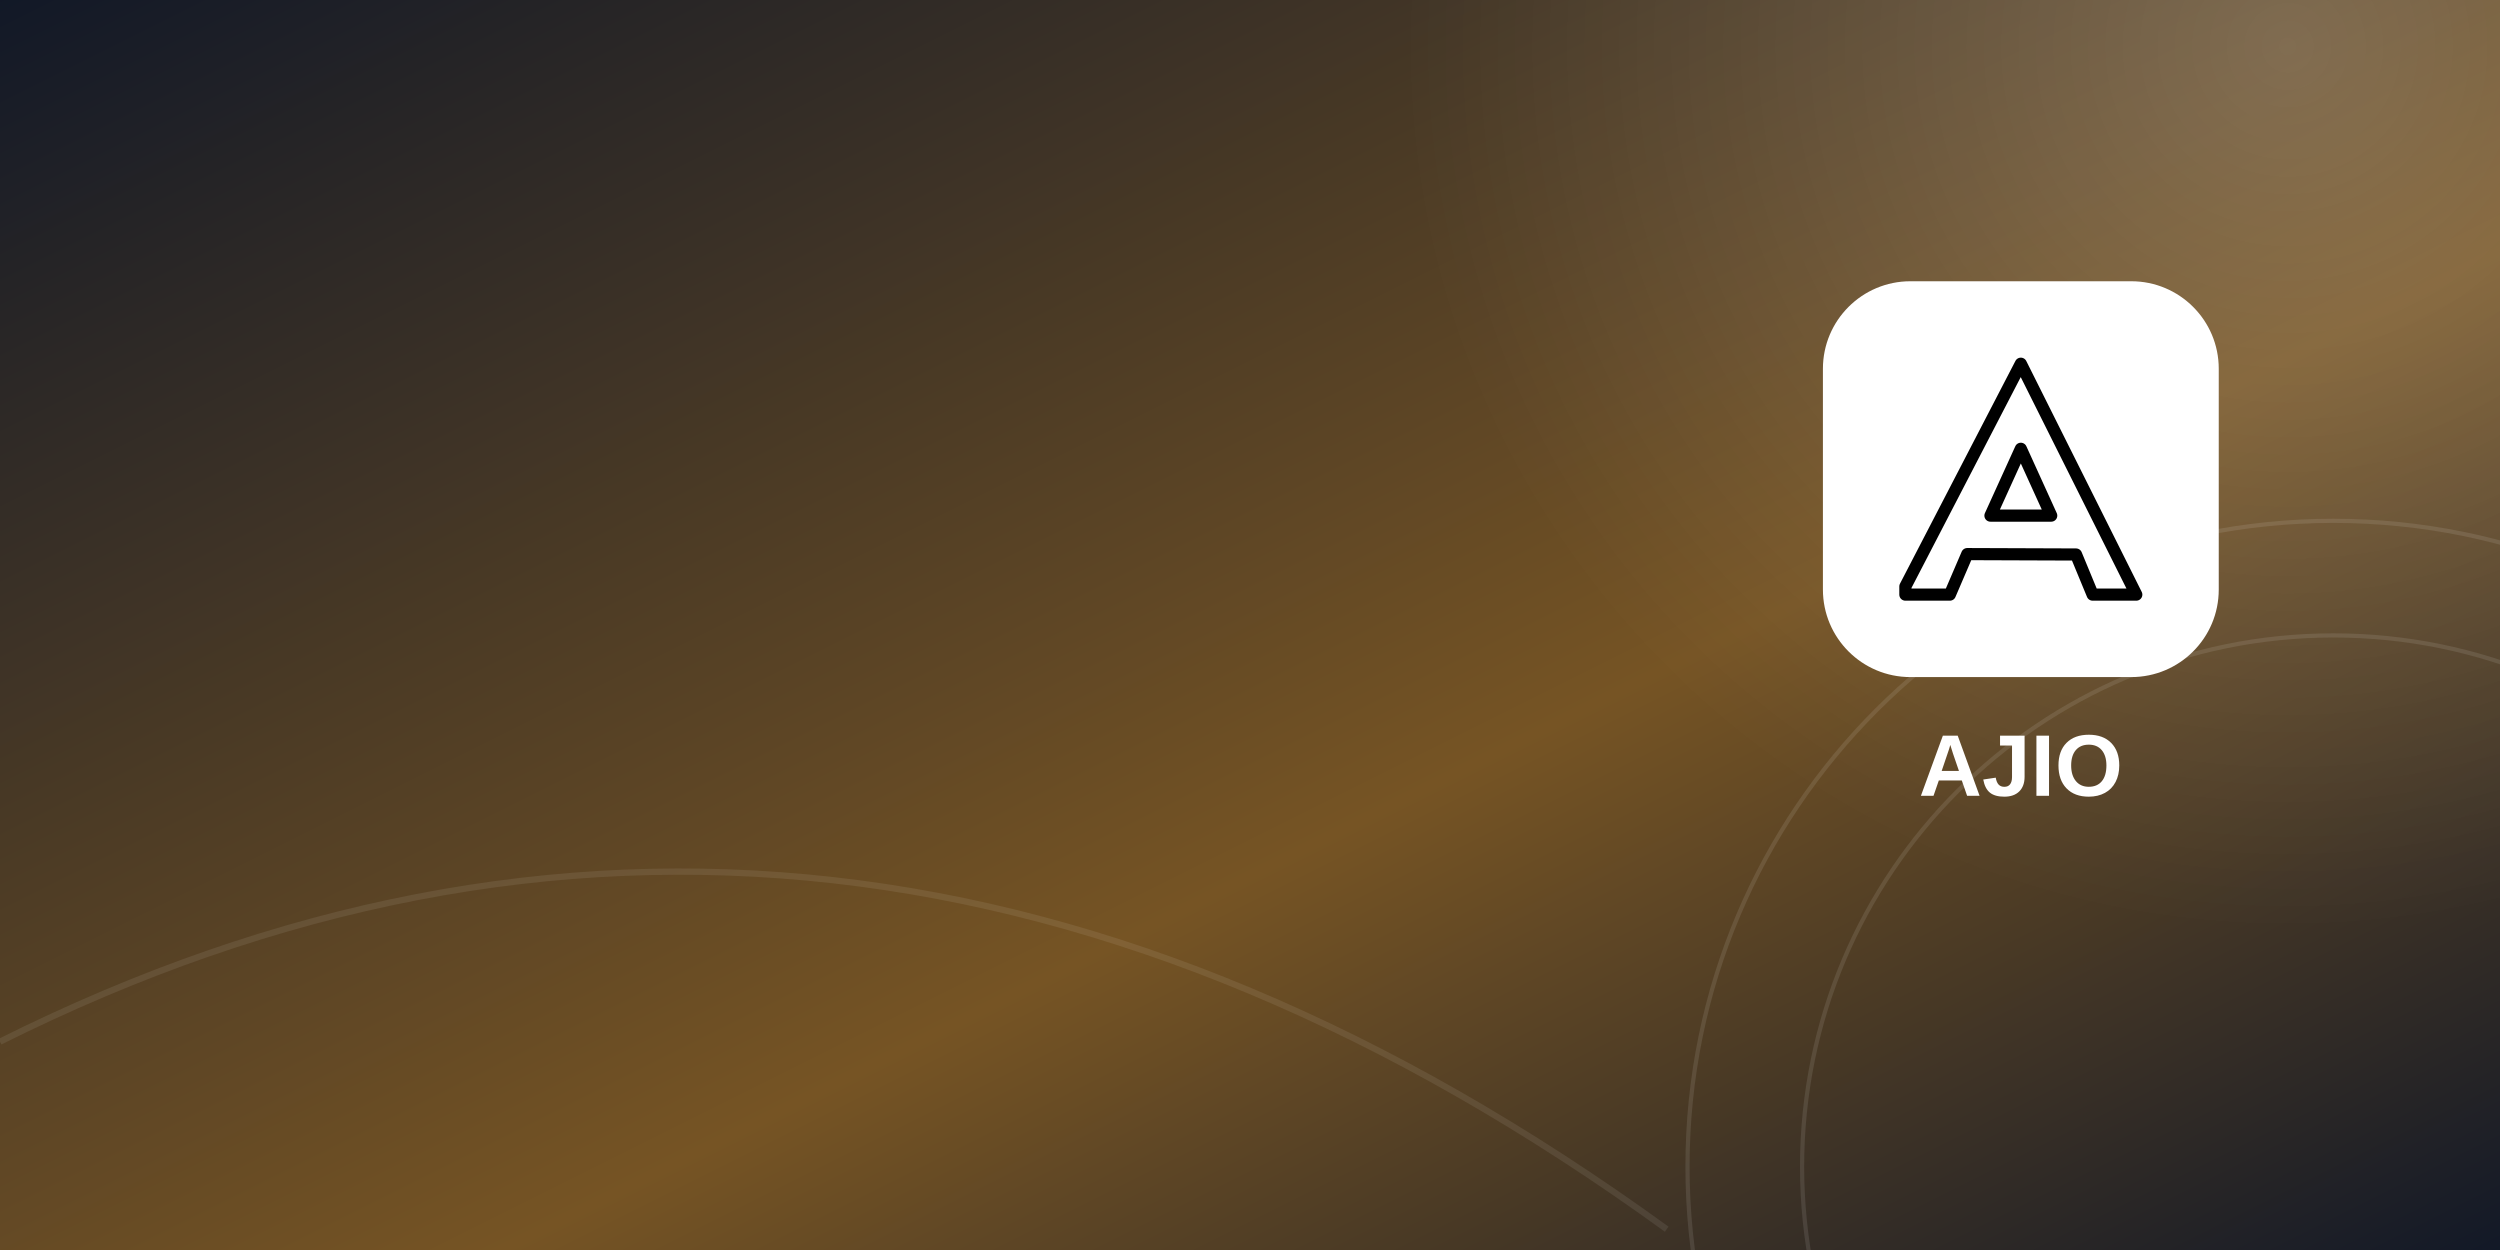
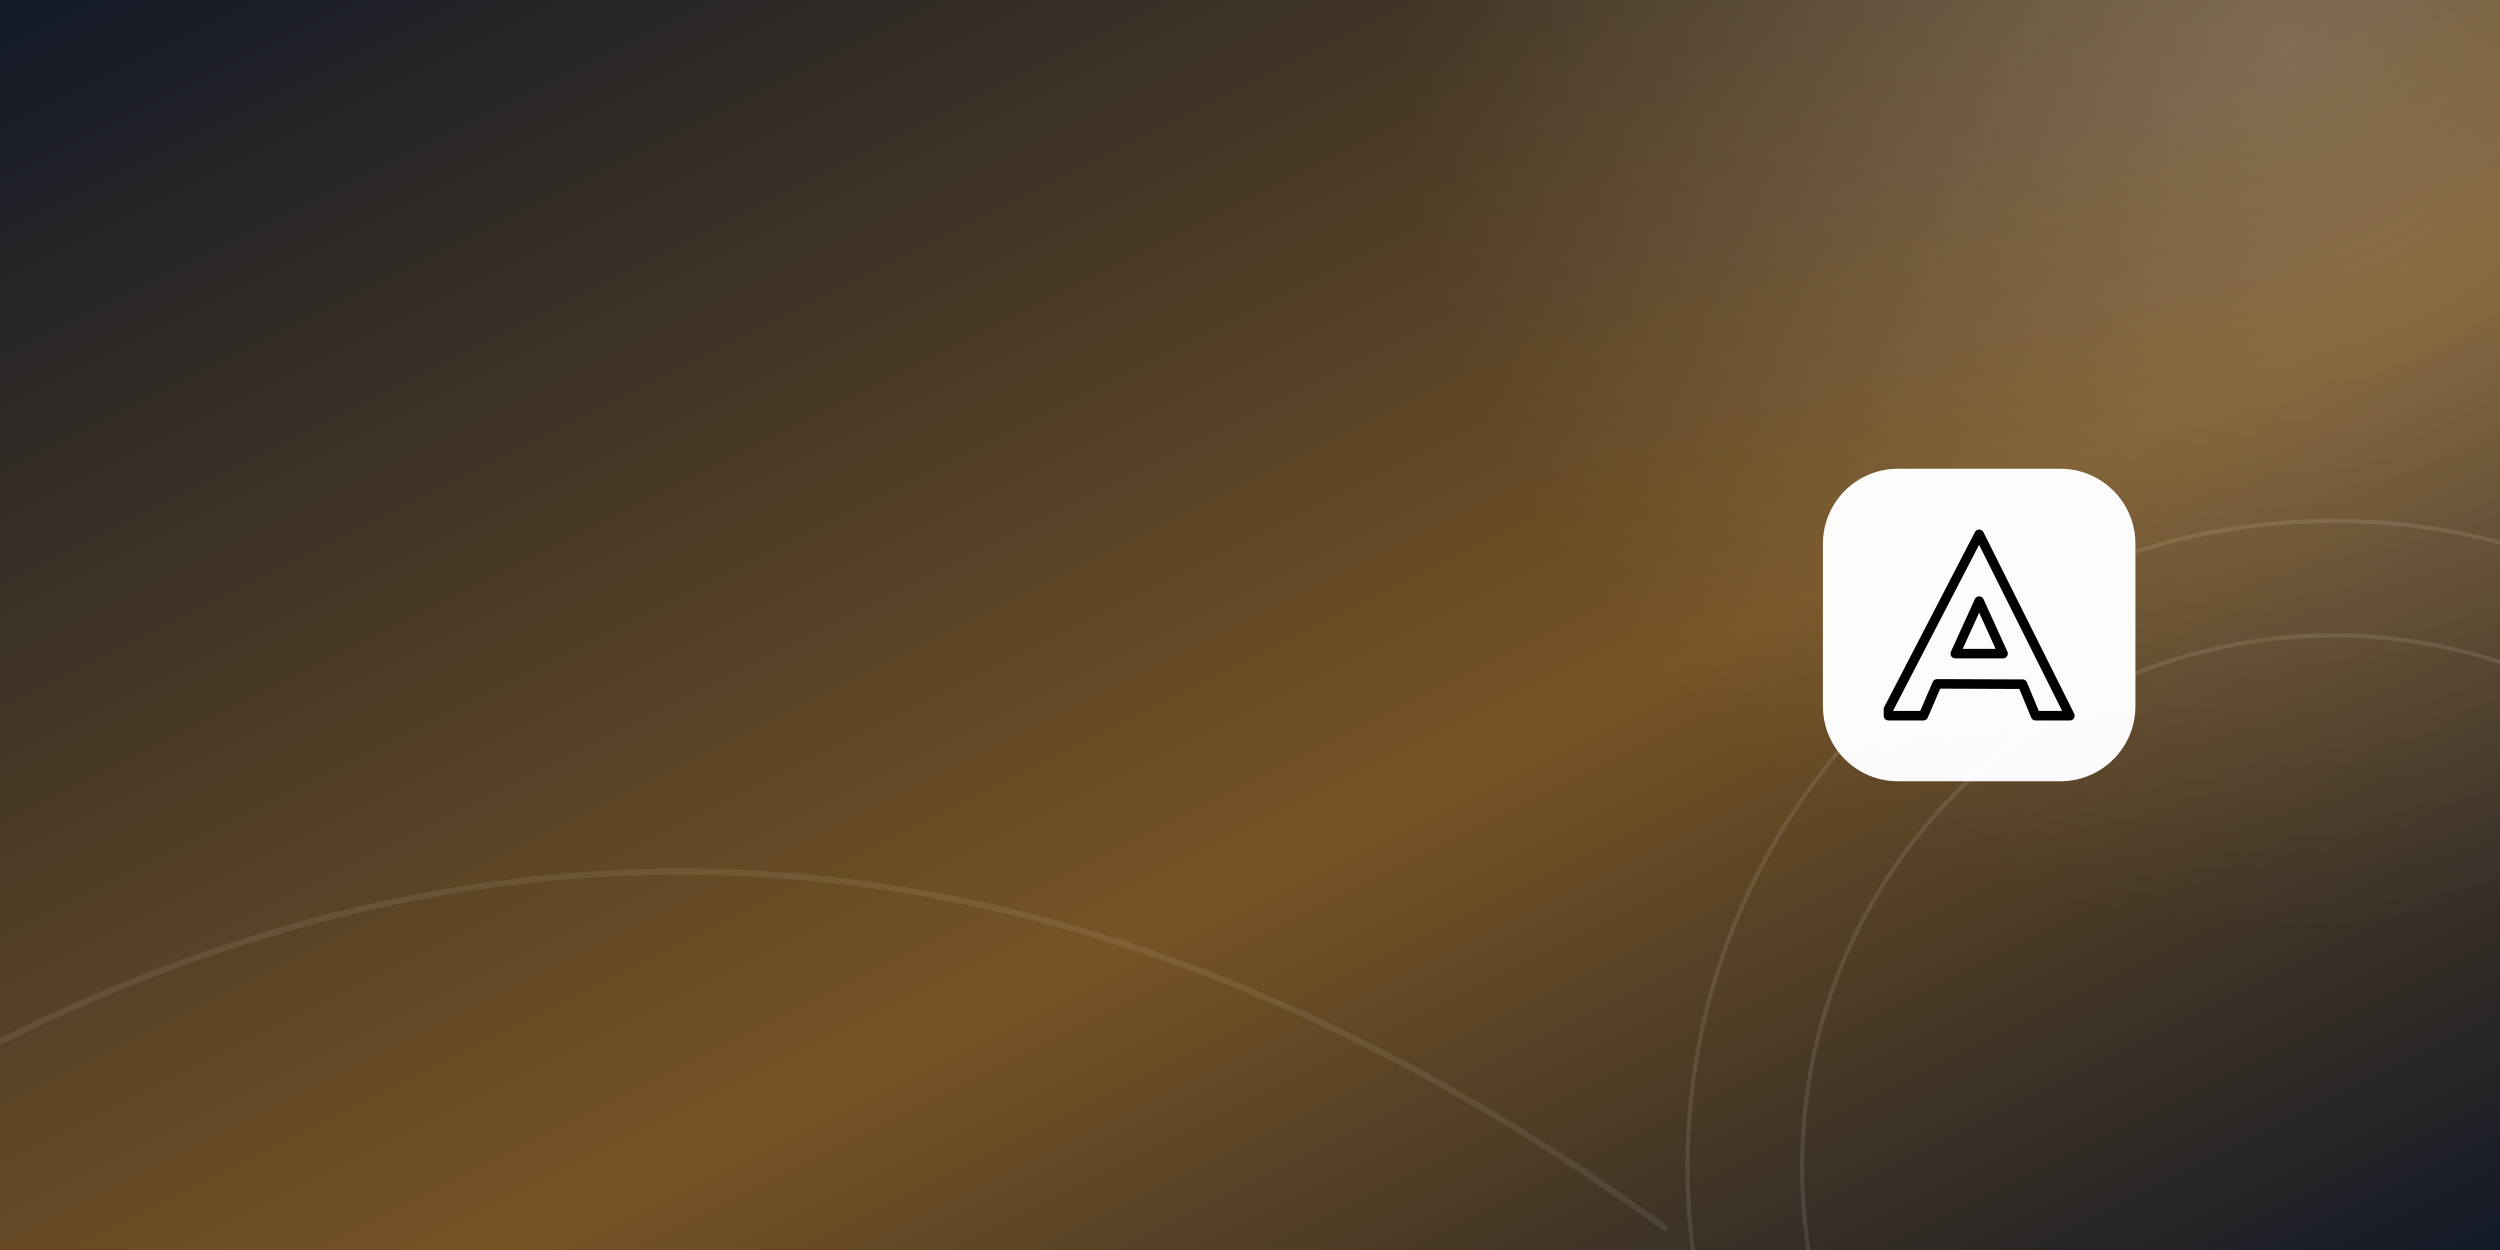
<svg xmlns="http://www.w3.org/2000/svg" width="1200" height="600" viewBox="0 0 1200 600" role="img" aria-labelledby="title">
  <defs>
    <linearGradient id="base" x2="1" y2="1">
      <stop stop-color="#111827" />
      <stop offset=".6" stop-color="#765424" />
      <stop offset="1" stop-color="#111827" />
    </linearGradient>
    <radialGradient id="shine">
      <stop stop-color="#ffffff" stop-opacity=".2" />
      <stop offset="1" stop-color="#ffffff" stop-opacity="0" />
    </radialGradient>
  </defs>
  <rect width="1200" height="600" fill="url(#base)" />
  <circle cx="1100" cy="20" r="430" fill="url(#shine)" />
  <circle cx="1120" cy="560" r="310" fill="none" stroke="#fff" stroke-opacity=".1" stroke-width="2" />
  <circle cx="1120" cy="560" r="255" fill="none" stroke="#fff" stroke-opacity=".1" stroke-width="2" />
  <path d="M0 500 Q400 300 800 590" fill="none" stroke="#fff" stroke-opacity=".08" stroke-width="3" />
-   <rect x="875" y="135" width="190" height="190" rx="42" fill="#fff" />
-   <svg x="900" y="160" width="140" height="140" viewBox="0 0 192 192">
+   <rect x="875" y="225" width="150" height="150" rx="36" fill="#ffffff" fill-opacity="0.98" />
+   <svg x="895" y="245" width="110" height="110" viewBox="0 0 192 192">
    <path class="st0" d="M116 120 96 76l-20 44zm-96 46.627V172h29.272l11.458-26.677 71.614.268L143.265 172H172L96 20Z" style="clip-rule:evenodd;fill:none;fill-rule:evenodd;stroke:#000000;stroke-width:8;stroke-linecap:round;stroke-linejoin:round;stroke-dasharray:none;stroke-opacity:1" />
  </svg>
-   <text x="970" y="382" text-anchor="middle" fill="#fff" font-family="Arial,Helvetica,sans-serif" font-weight="700" font-size="42">AJIO</text>
</svg>
